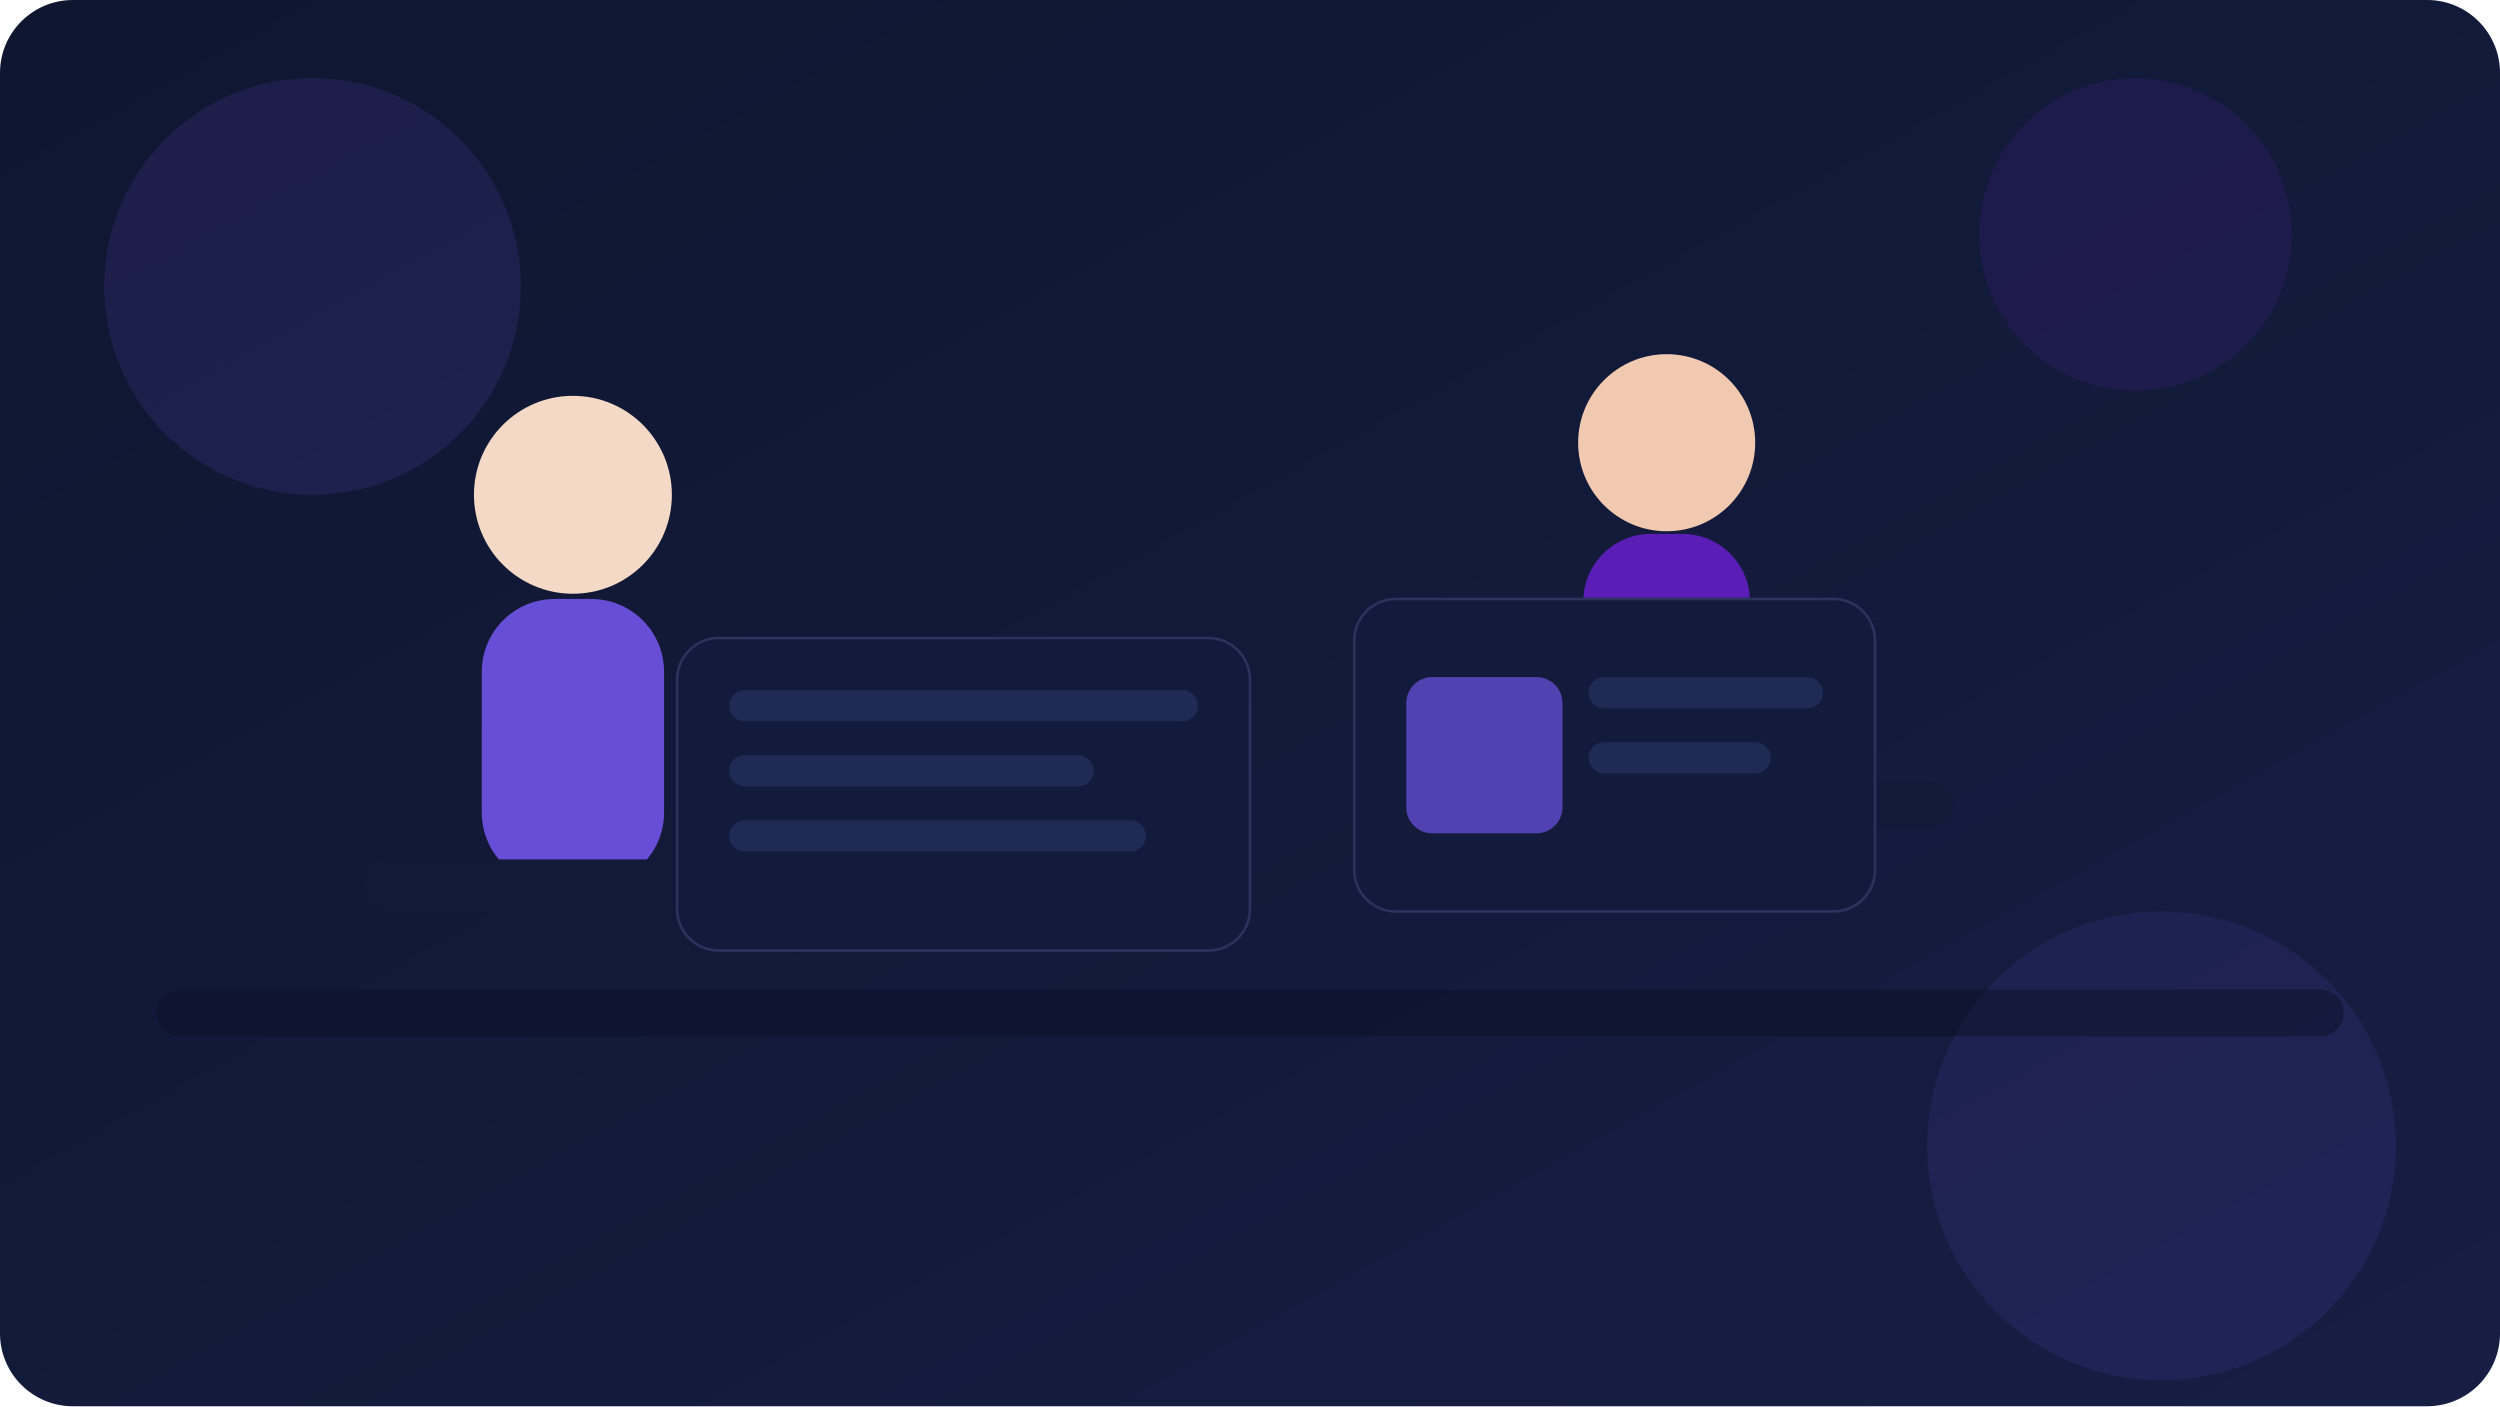
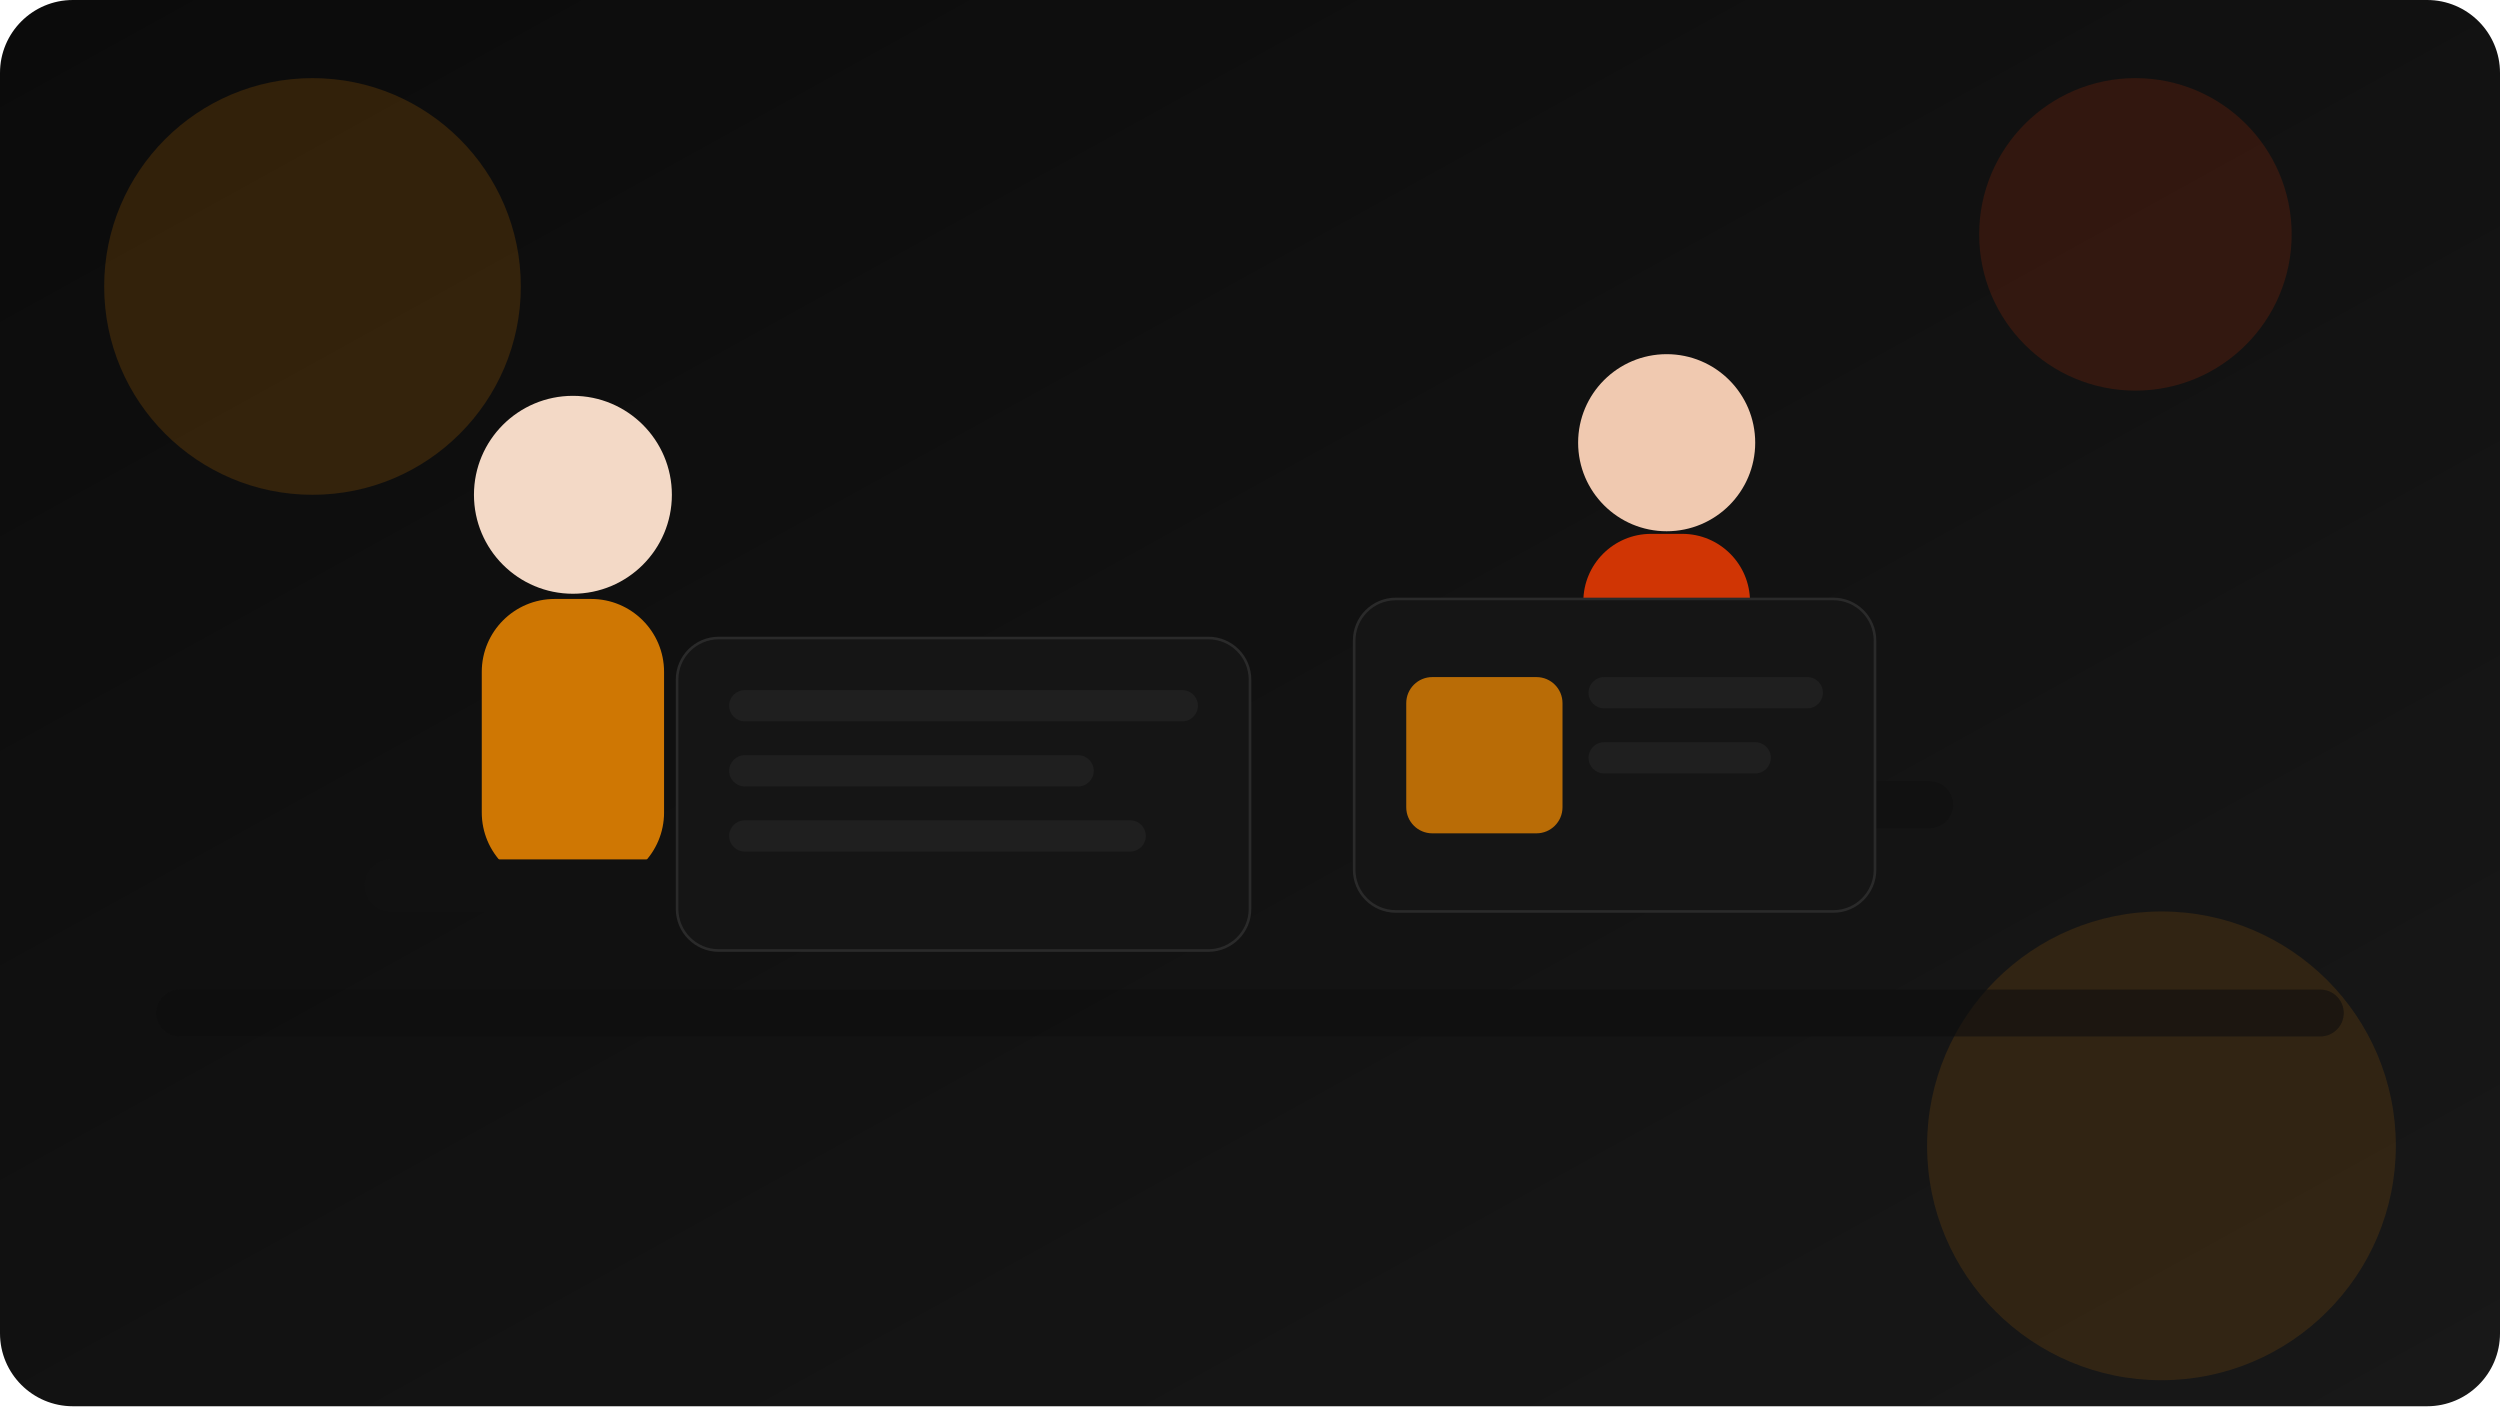
<svg xmlns="http://www.w3.org/2000/svg" width="960" height="540" viewBox="0 0 960 540" role="img" aria-label="Learning illustration">
  <defs>
    <linearGradient id="bg" x1="0" y1="0" x2="1" y2="1">
-       <stop offset="0%" stop-color="#0f1630" />
-       <stop offset="100%" stop-color="#161e44" />
+       <stop offset="0%" stop-color="#0b0b0b" />
+       <stop offset="100%" stop-color="#181818" />
    </linearGradient>
    <linearGradient id="glow" x1="0" y1="0" x2="1" y2="1">
-       <stop offset="0%" stop-color="#7d5bff" stop-opacity="0.9" />
-       <stop offset="100%" stop-color="#6b1fd6" stop-opacity="0.7" />
+       <stop offset="0%" stop-color="#ff9100" stop-opacity="0.9" />
+       <stop offset="100%" stop-color="#ff3d00" stop-opacity="0.7" />
    </linearGradient>
  </defs>
  <rect width="960" height="540" rx="28" fill="url(#bg)" />
-   <circle cx="120" cy="110" r="80" fill="#7d5bff" opacity="0.12" />
-   <circle cx="820" cy="90" r="60" fill="#6b1fd6" opacity="0.12" />
-   <circle cx="830" cy="440" r="90" fill="#7d5bff" opacity="0.1" />
-   <rect x="60" y="380" width="840" height="18" rx="9" fill="#0b1026" opacity="0.5" />
+   <circle cx="120" cy="110" r="80" fill="#ff9100" opacity="0.16" />
+   <circle cx="820" cy="90" r="60" fill="#ff3d00" opacity="0.14" />
+   <circle cx="830" cy="440" r="90" fill="#ff9100" opacity="0.12" />
+   <rect x="60" y="380" width="840" height="18" rx="9" fill="#0d0d0d" opacity="0.6" />
  <circle cx="220" cy="190" r="38" fill="#f3d9c6" />
-   <rect x="185" y="230" width="70" height="110" rx="28" fill="#7d5bff" opacity="0.8" />
-   <rect x="140" y="330" width="170" height="20" rx="10" fill="#111a38" />
-   <rect x="260" y="245" width="220" height="120" rx="16" fill="#121b3b" stroke="#2a335b" />
-   <rect x="280" y="265" width="180" height="12" rx="6" fill="#1f2a55" />
-   <rect x="280" y="290" width="140" height="12" rx="6" fill="#1f2a55" />
-   <rect x="280" y="315" width="160" height="12" rx="6" fill="#1f2a55" />
+   <rect x="185" y="230" width="70" height="110" rx="28" fill="#ff9100" opacity="0.8" />
+   <rect x="140" y="330" width="170" height="20" rx="10" fill="#111111" />
+   <rect x="260" y="245" width="220" height="120" rx="16" fill="#151515" stroke="#2a2a2a" />
+   <rect x="280" y="265" width="180" height="12" rx="6" fill="#1f1f1f" />
+   <rect x="280" y="290" width="140" height="12" rx="6" fill="#1f1f1f" />
+   <rect x="280" y="315" width="160" height="12" rx="6" fill="#1f1f1f" />
  <circle cx="640" cy="170" r="34" fill="#f0c9b0" />
-   <rect x="608" y="205" width="64" height="100" rx="26" fill="#6b1fd6" opacity="0.8" />
-   <rect x="560" y="300" width="190" height="18" rx="9" fill="#111a38" />
-   <rect x="520" y="230" width="200" height="120" rx="16" fill="#121b3b" stroke="#2a335b" />
-   <rect x="540" y="260" width="60" height="60" rx="10" fill="#7d5bff" opacity="0.6" />
-   <rect x="610" y="260" width="90" height="12" rx="6" fill="#1f2a55" />
-   <rect x="610" y="285" width="70" height="12" rx="6" fill="#1f2a55" />
+   <rect x="608" y="205" width="64" height="100" rx="26" fill="#ff3d00" opacity="0.8" />
+   <rect x="560" y="300" width="190" height="18" rx="9" fill="#111111" />
+   <rect x="520" y="230" width="200" height="120" rx="16" fill="#151515" stroke="#2a2a2a" />
+   <rect x="540" y="260" width="60" height="60" rx="10" fill="#ff9100" opacity="0.7" />
+   <rect x="610" y="260" width="90" height="12" rx="6" fill="#1f1f1f" />
+   <rect x="610" y="285" width="70" height="12" rx="6" fill="#1f1f1f" />
</svg>
